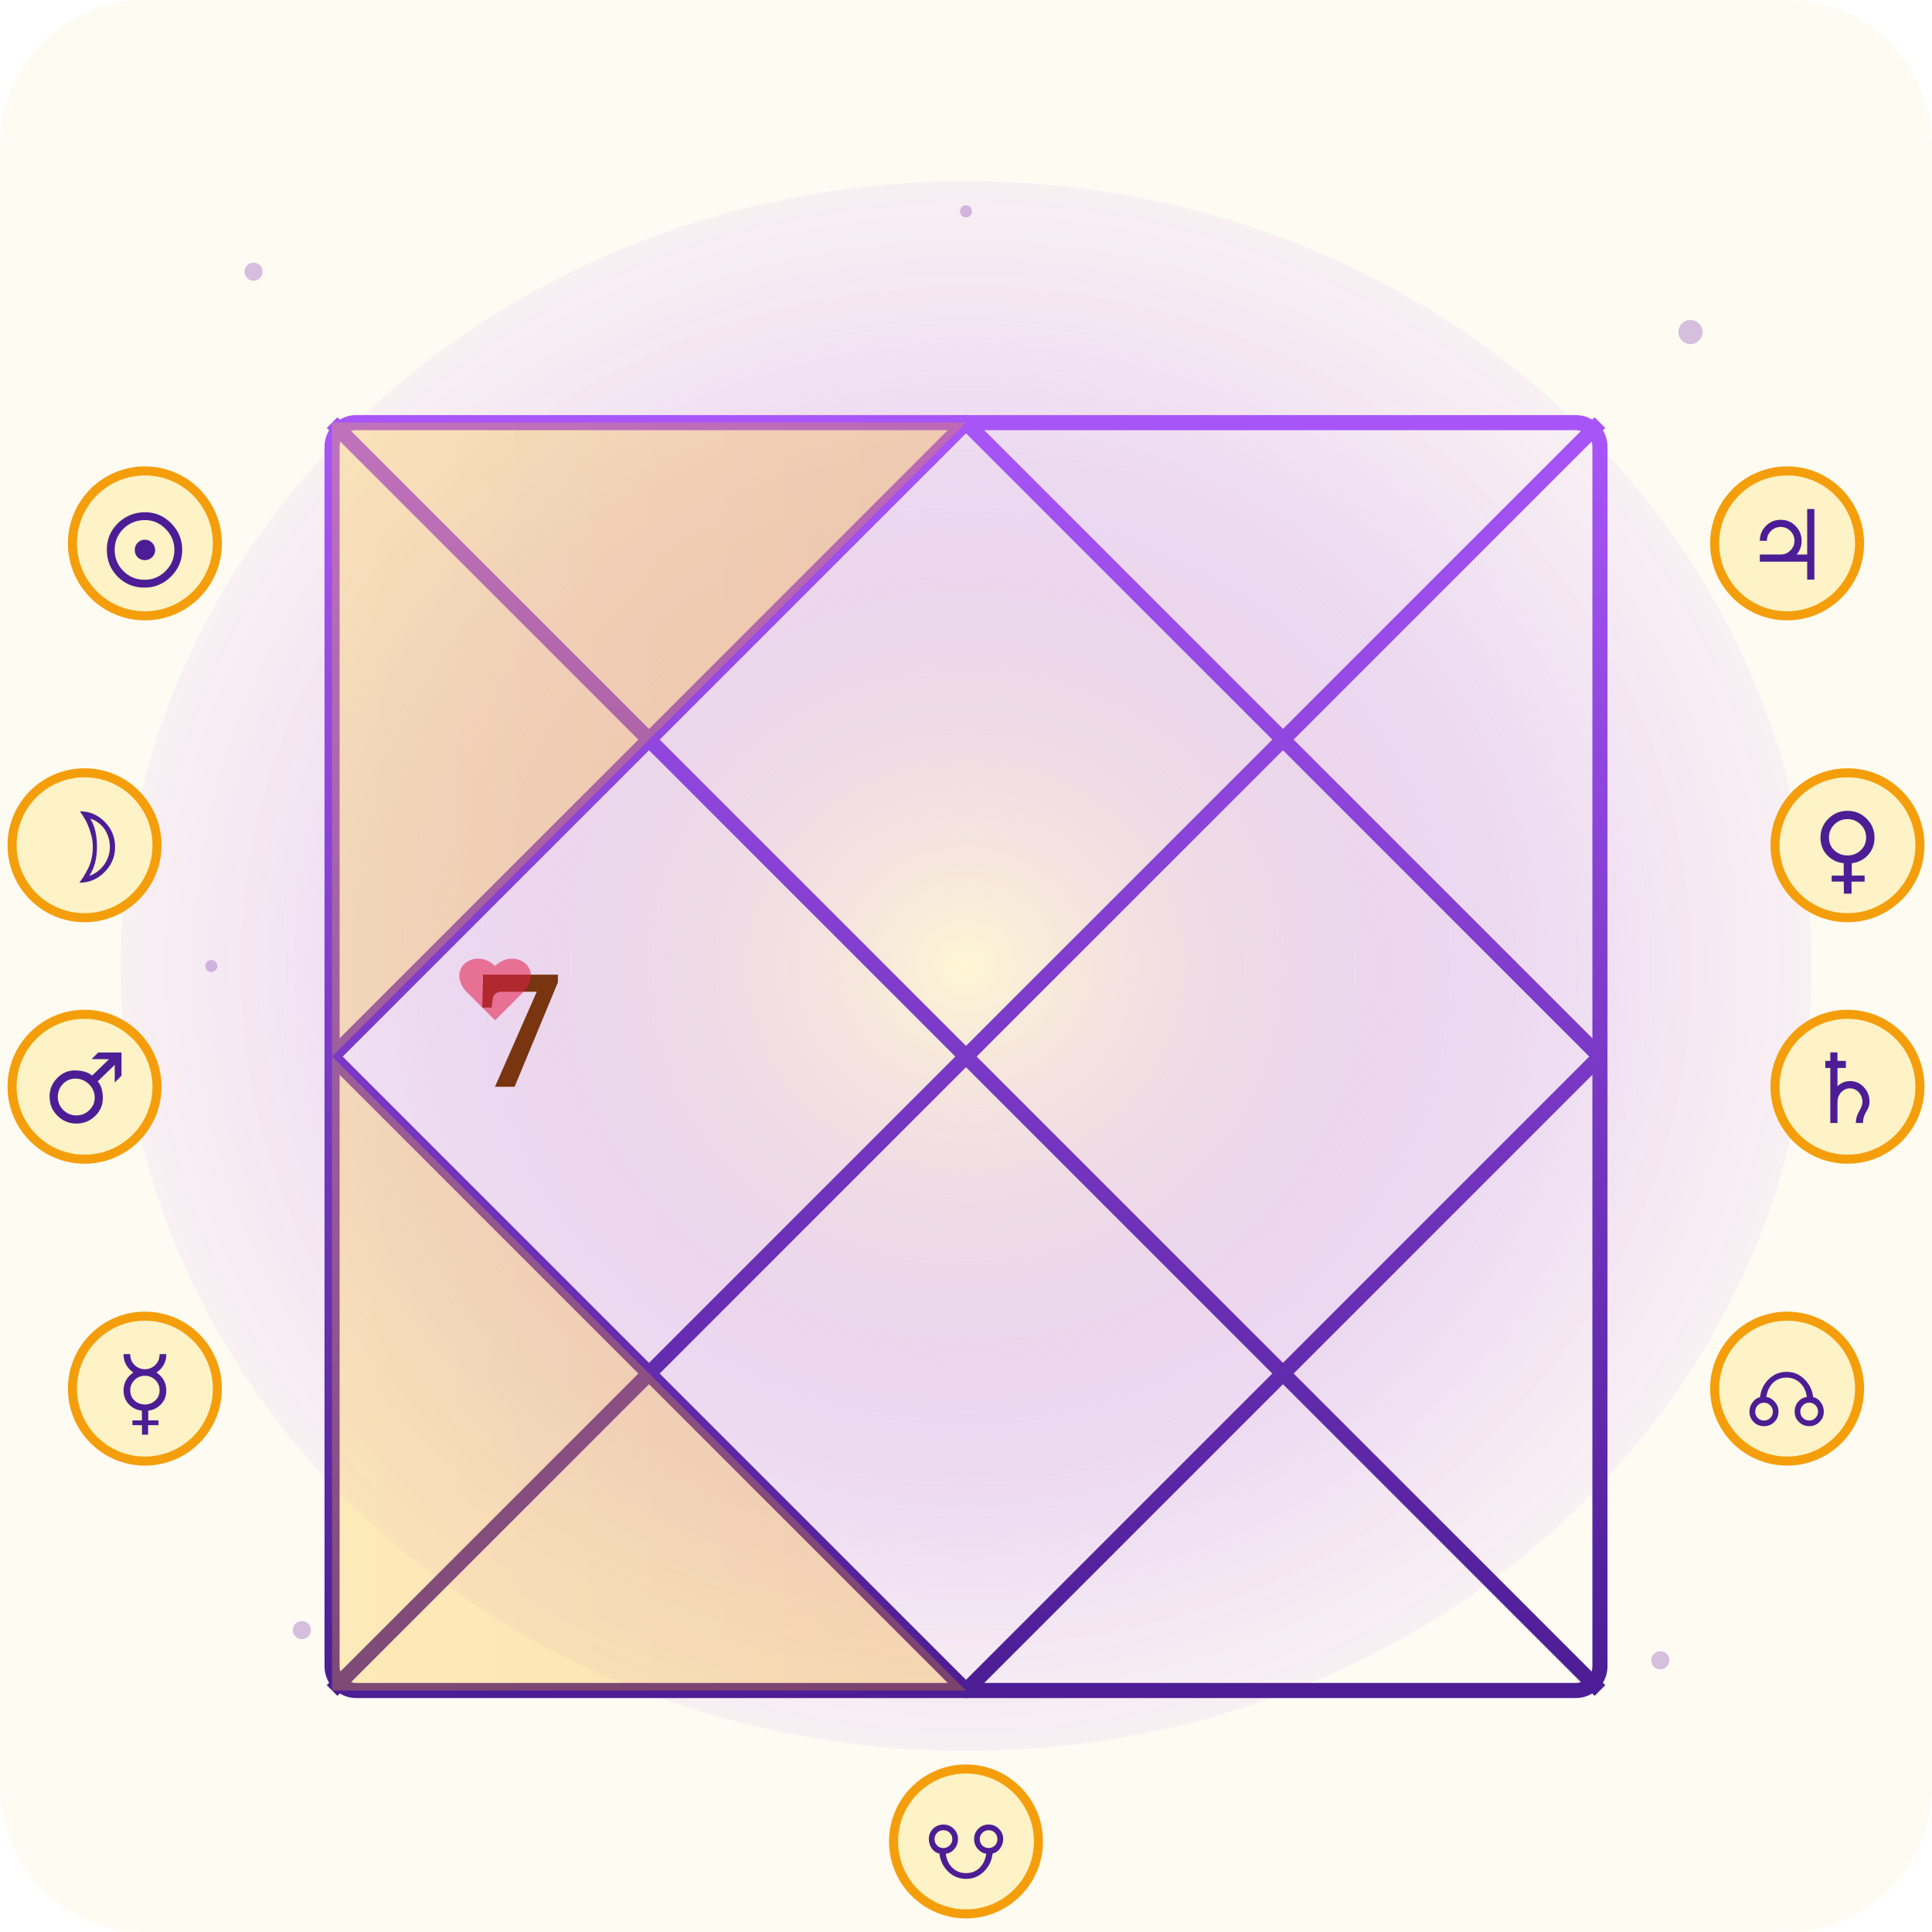
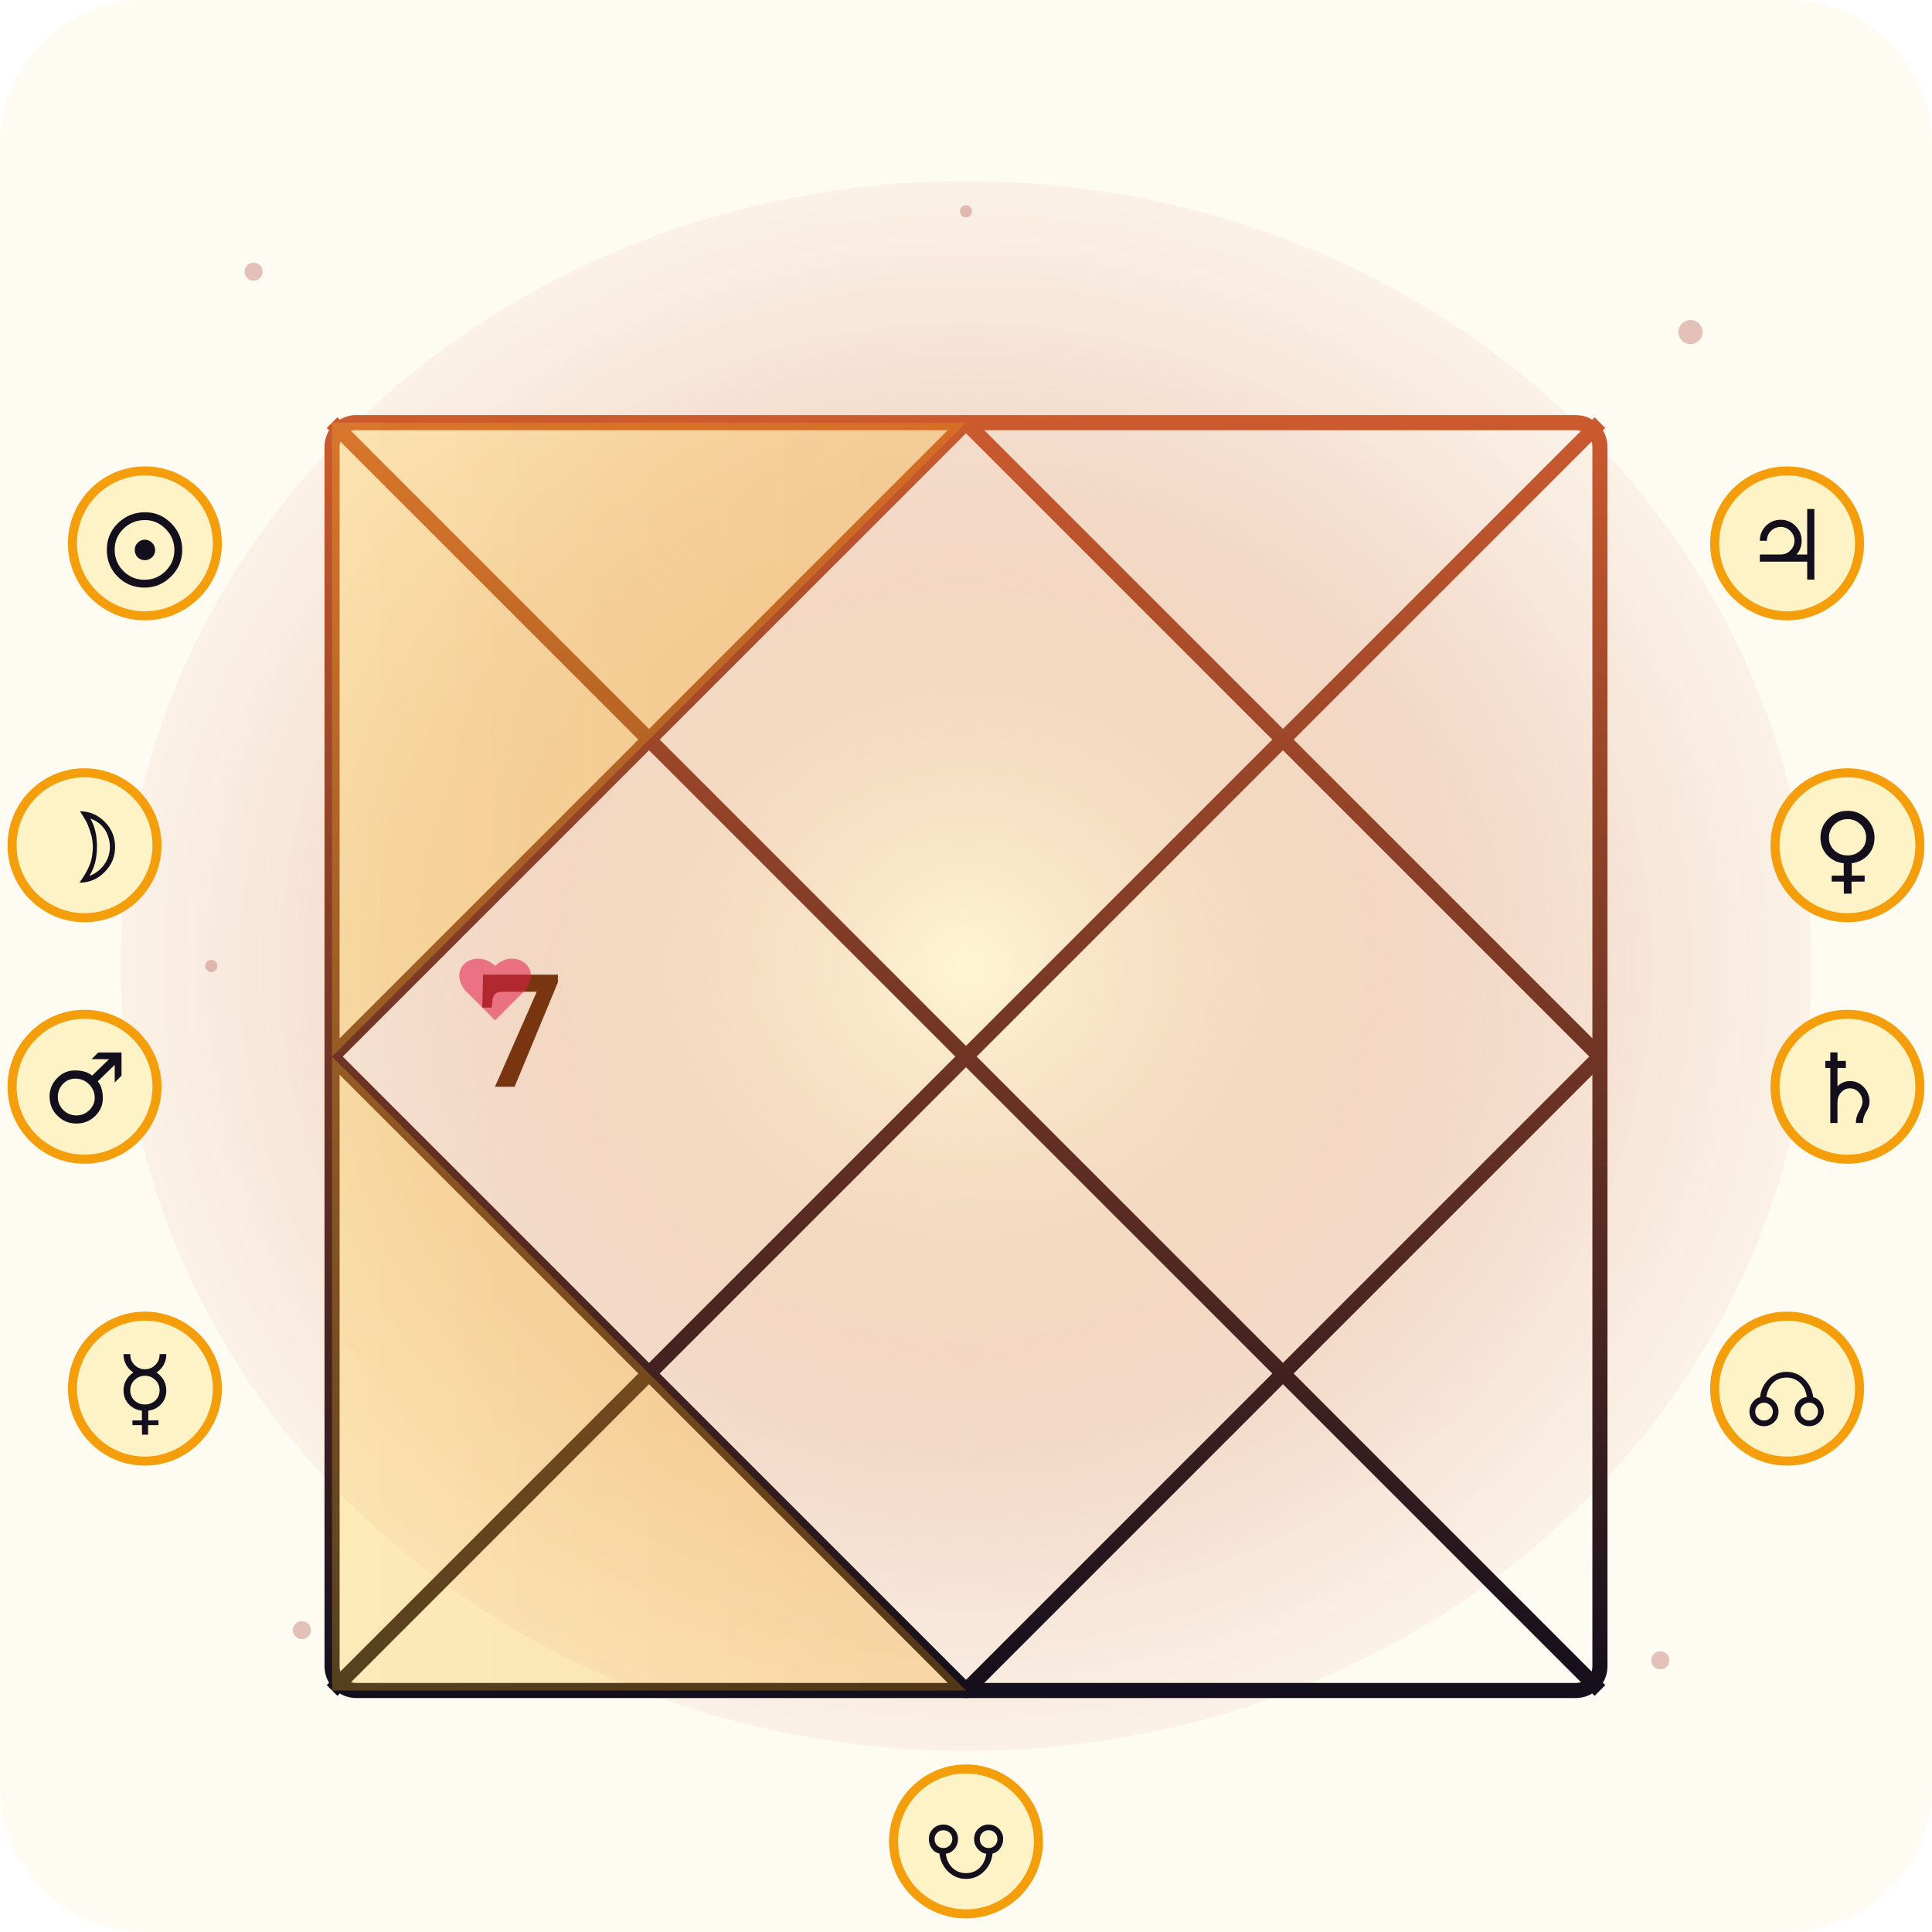
<svg xmlns="http://www.w3.org/2000/svg" viewBox="0 0 320 320" role="img" aria-label="Planets in the 7th house of a Kundli — nine grahas orbiting the house of marriage">
  <defs>
    <radialGradient id="p7_aura" cx="0.5" cy="0.5" r="0.7">
      <stop offset="0%" stop-color="#fef3c7" stop-opacity="0.7" />
-       <stop offset="60%" stop-color="#a855f7" stop-opacity="0.12" />
+       <stop offset="60%" stop-color="#CB5A2E" stop-opacity="0.12" />
      <stop offset="100%" stop-color="#fefbf3" stop-opacity="0" />
    </radialGradient>
    <linearGradient id="p7_diamond" x1="0" y1="0" x2="0" y2="1">
-       <stop offset="0%" stop-color="#a855f7" />
-       <stop offset="100%" stop-color="#4c1d95" />
+       <stop offset="0%" stop-color="#CB5A2E" />
+       <stop offset="100%" stop-color="#140F1C" />
    </linearGradient>
    <linearGradient id="p7_seventh" x1="0" y1="0" x2="1" y2="0">
      <stop offset="0%" stop-color="#fbbf24" />
      <stop offset="100%" stop-color="#f59e0b" />
    </linearGradient>
  </defs>
  <rect width="320" height="320" fill="#fefbf3" rx="24" />
  <ellipse cx="160" cy="160" rx="140" ry="130" fill="url(#p7_aura)" />
-   <g fill="#6b21a8" opacity="0.28">
+   <g fill="#9E2B25" opacity="0.28">
    <circle cx="42" cy="45" r="1.5" />
    <circle cx="280" cy="55" r="2" />
    <circle cx="275" cy="275" r="1.5" />
    <circle cx="50" cy="270" r="1.5" />
    <circle cx="160" cy="35" r="1" />
    <circle cx="35" cy="160" r="1" />
  </g>
  <g fill="none" stroke="url(#p7_diamond)" stroke-width="2.5" stroke-linejoin="round">
    <rect x="55" y="70" width="210" height="210" rx="4" />
    <polygon points="160,70 265,175 160,280 55,175" />
    <line x1="55" y1="70" x2="265" y2="280" />
    <line x1="265" y1="70" x2="55" y2="280" />
  </g>
  <polygon points="55,175 160,70 55,70" fill="url(#p7_seventh)" opacity="0.28" />
  <polygon points="55,175 160,280 55,280" fill="url(#p7_seventh)" opacity="0.28" />
  <text x="86" y="180" text-anchor="middle" font-family="Crimson Pro, Georgia, serif" font-size="26" font-weight="700" fill="#78350f">7</text>
-   <g font-family="Crimson Pro, Georgia, serif" font-size="16" font-weight="700" text-anchor="middle" fill="#4c1d95">
+   <g font-family="Crimson Pro, Georgia, serif" font-size="16" font-weight="700" text-anchor="middle" fill="#140F1C">
    <circle cx="24" cy="90" r="12" fill="#fef3c7" stroke="#f59e0b" stroke-width="1.5" />
    <text x="24" y="96">☉</text>
    <circle cx="14" cy="140" r="12" fill="#fef3c7" stroke="#f59e0b" stroke-width="1.5" />
    <text x="14" y="146">☽</text>
    <circle cx="14" cy="180" r="12" fill="#fef3c7" stroke="#f59e0b" stroke-width="1.5" />
    <text x="14" y="186">♂</text>
    <circle cx="24" cy="230" r="12" fill="#fef3c7" stroke="#f59e0b" stroke-width="1.5" />
    <text x="24" y="236">☿</text>
    <circle cx="296" cy="90" r="12" fill="#fef3c7" stroke="#f59e0b" stroke-width="1.5" />
    <text x="296" y="96">♃</text>
    <circle cx="306" cy="140" r="12" fill="#fef3c7" stroke="#f59e0b" stroke-width="1.5" />
    <text x="306" y="146">♀</text>
    <circle cx="306" cy="180" r="12" fill="#fef3c7" stroke="#f59e0b" stroke-width="1.5" />
    <text x="306" y="186">♄</text>
    <circle cx="296" cy="230" r="12" fill="#fef3c7" stroke="#f59e0b" stroke-width="1.5" />
    <text x="296" y="236" font-size="14">☊</text>
    <circle cx="160" cy="305" r="12" fill="#fef3c7" stroke="#f59e0b" stroke-width="1.5" />
    <text x="160" y="311" font-size="14">☋</text>
  </g>
  <g fill="#e11d48" opacity="0.55">
    <path d="M 82 160 c -3 -3, -8 0, -5 4 l 5 5 l 5 -5 c 3 -4, -2 -7, -5 -4 z" />
  </g>
</svg>
